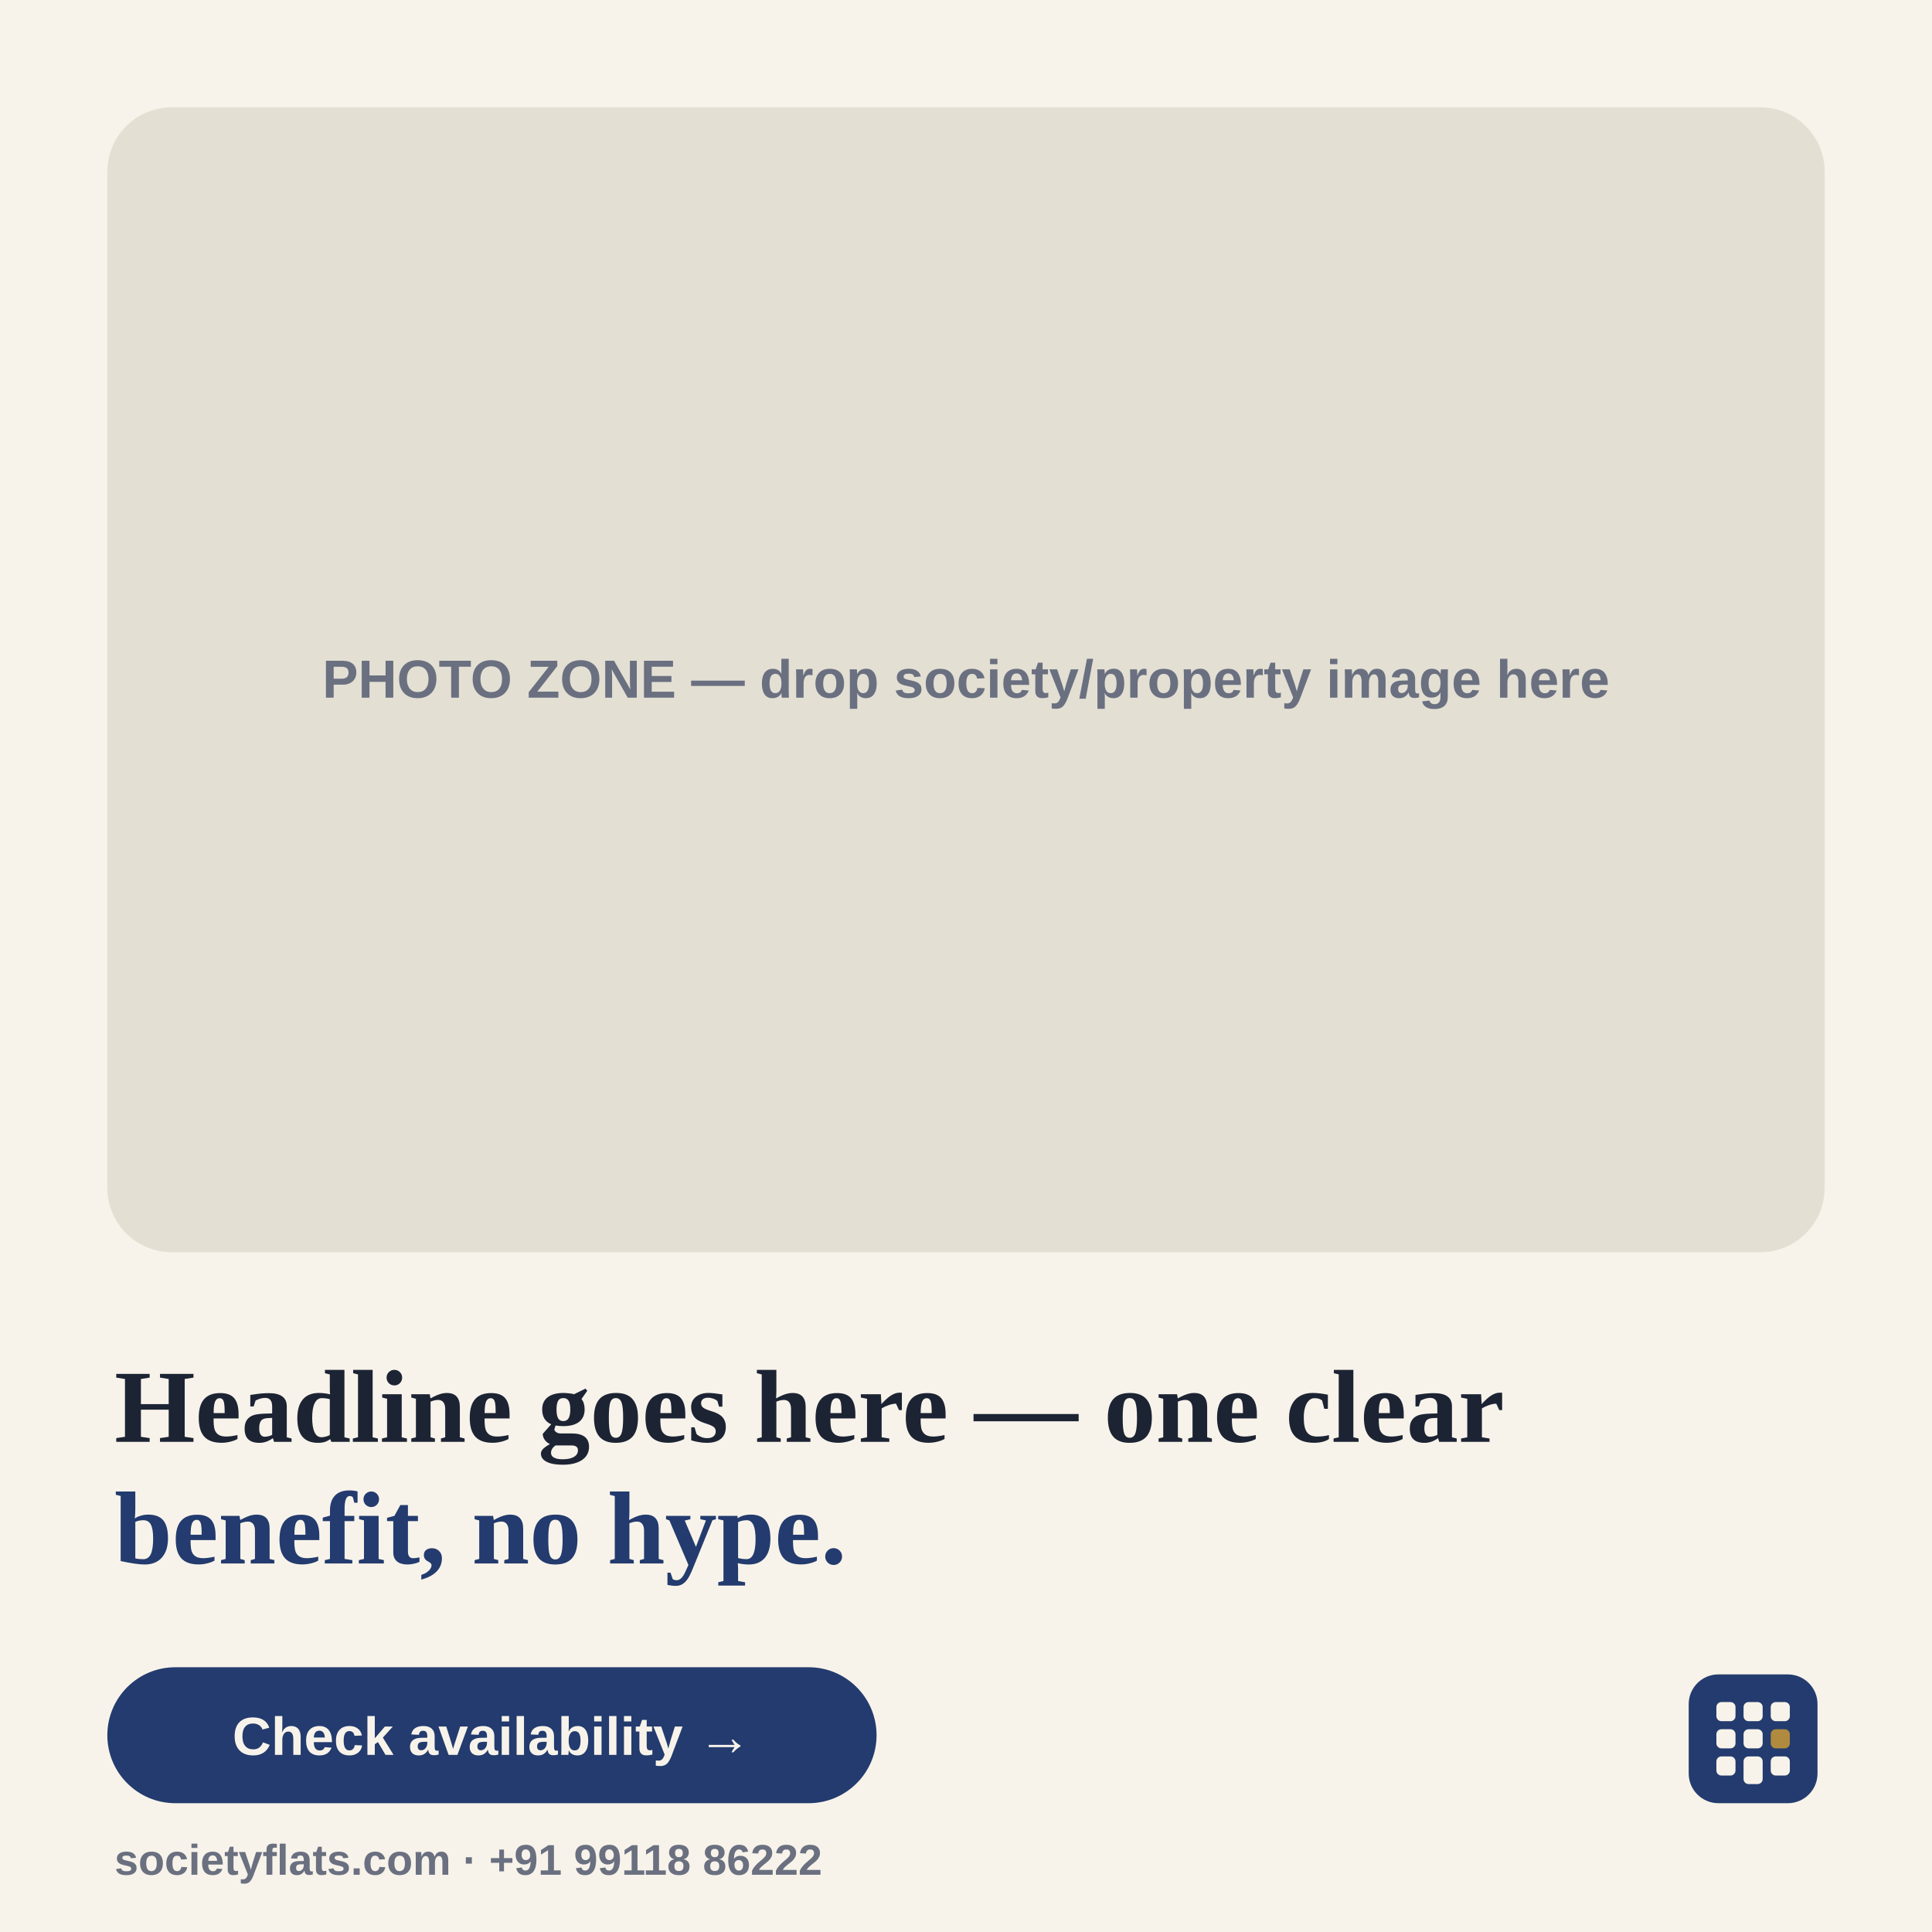
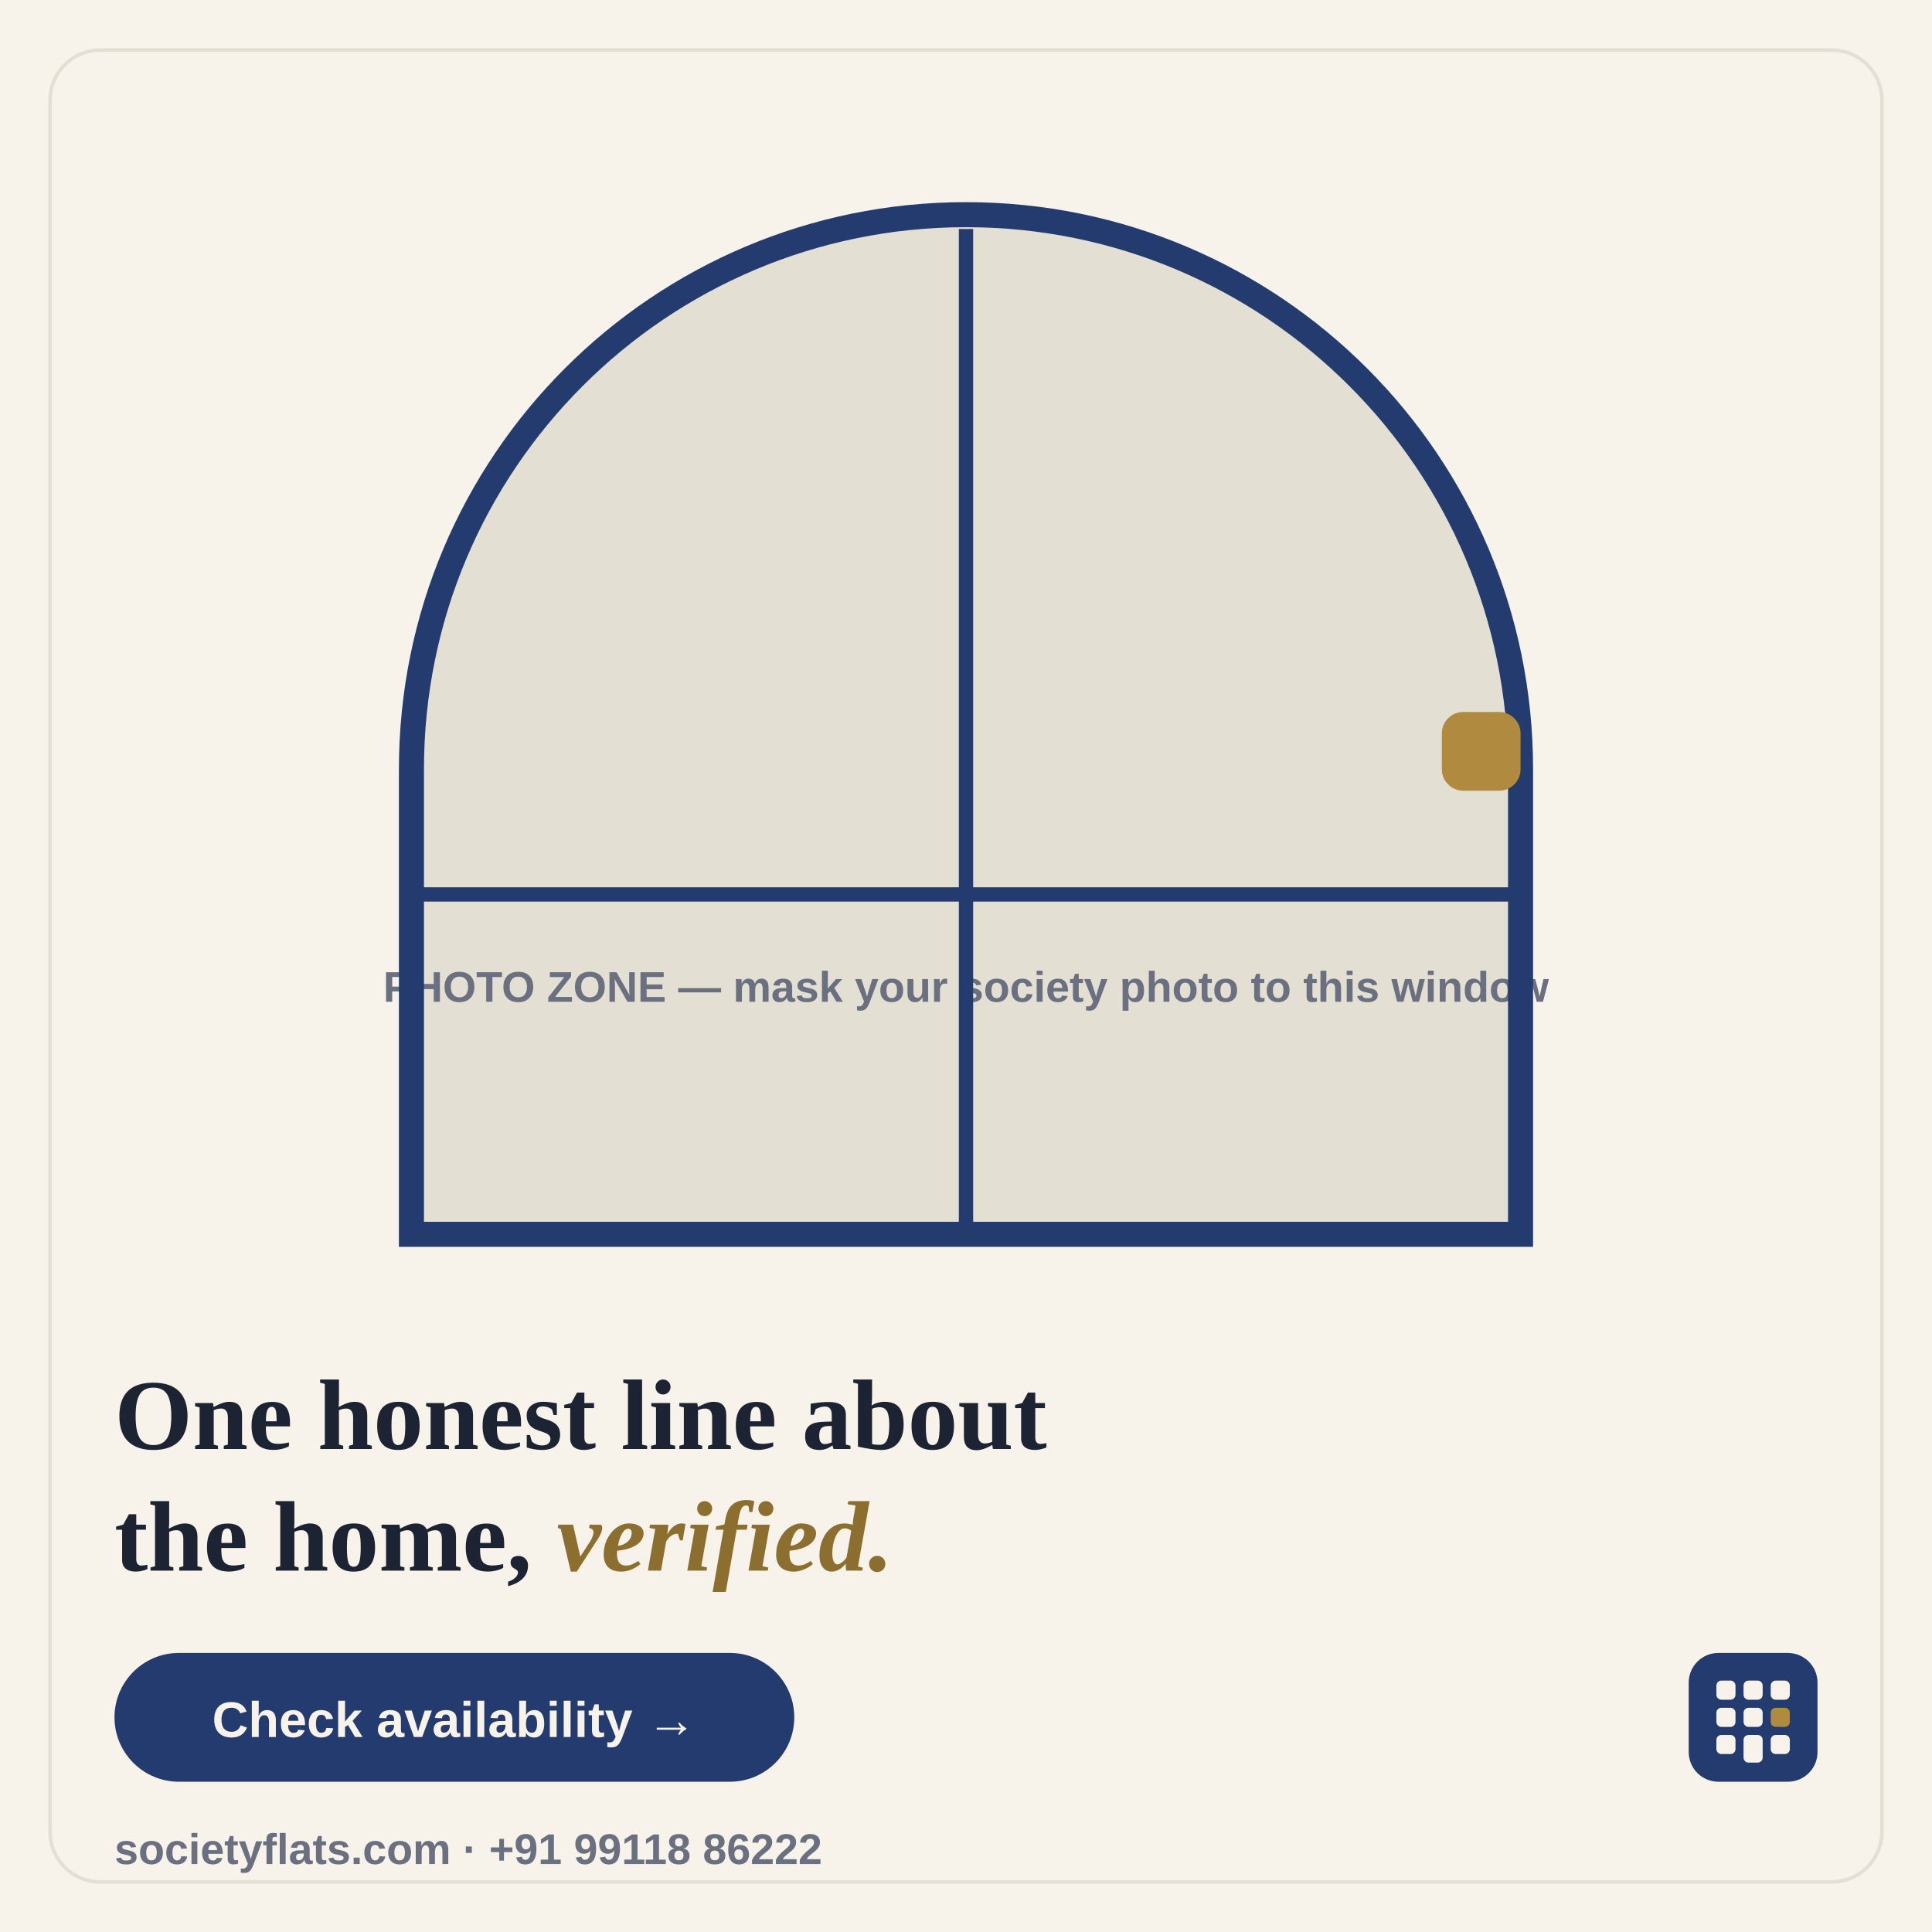
<svg xmlns="http://www.w3.org/2000/svg" width="1080" height="1080" viewBox="0 0 1080 1080" fill="none">
  <rect width="1080" height="1080" fill="#F8F3EA" />
-   <rect x="60" y="60" width="960" height="640" rx="36" fill="#E3DFD3" />
-   <text x="540" y="390" font-family="'Hanken Grotesk', 'Helvetica Neue', Arial, sans-serif" font-size="30" font-weight="600" fill="#6A7080" text-anchor="middle">PHOTO ZONE — drop society/property image here</text>
-   <text x="64" y="806" font-family="Newsreader, Georgia, 'Times New Roman', serif" font-size="58" font-weight="600" fill="#1C2434">Headline goes here — one clear</text>
-   <text x="64" y="874" font-family="Newsreader, Georgia, 'Times New Roman', serif" font-size="58" font-weight="600" fill="#233B6E">benefit, no hype.</text>
-   <rect x="60" y="932" width="430" height="76" rx="38" fill="#233B6E" />
-   <text x="275" y="981" font-family="'Hanken Grotesk', 'Helvetica Neue', Arial, sans-serif" font-size="30" font-weight="700" fill="#F8F3EA" text-anchor="middle">Check availability →</text>
-   <g transform="translate(944 936) scale(0.140625)">
+   <rect x="28" y="28" width="1024" height="1024" rx="28" fill="none" stroke="#E3DFD3" stroke-width="2" />
+   <path d="M230 690 L230 430 A310 310 0 0 1 850 430 L850 690 Z" fill="#E3DFD3" />
+   <text x="540" y="560" font-family="'Hanken Grotesk', 'Helvetica Neue', Arial, sans-serif" font-size="24" font-weight="600" fill="#6A7080" text-anchor="middle">PHOTO ZONE — mask your society photo to this window</text>
+   <path d="M230 690 L230 430 A310 310 0 0 1 850 430 L850 690 Z" fill="none" stroke="#233B6E" stroke-width="14" />
+   <line x1="540" y1="128" x2="540" y2="690" stroke="#233B6E" stroke-width="8" />
+   <line x1="232" y1="500" x2="848" y2="500" stroke="#233B6E" stroke-width="8" />
+   <rect x="806" y="398" width="44" height="44" rx="12" fill="#B08A3E" />
+   <text x="64" y="810" font-family="Newsreader, Georgia, 'Times New Roman', serif" font-size="56" font-weight="600" fill="#1C2434">One honest line about</text>
+   <text x="64" y="878" font-family="Newsreader, Georgia, 'Times New Roman', serif" font-size="56" font-weight="600" fill="#1C2434">the home, <tspan font-style="italic" fill="#8C6E2F">verified.</tspan>
+   </text>
+   <rect x="64" y="924" width="380" height="72" rx="36" fill="#233B6E" />
+   <text x="254" y="971" font-family="'Hanken Grotesk', 'Helvetica Neue', Arial, sans-serif" font-size="28" font-weight="700" fill="#F8F3EA" text-anchor="middle">Check availability →</text>
+   <g transform="translate(944 924) scale(0.140625)">
    <rect width="512" height="512" rx="118" fill="#233B6E" />
    <rect x="110" y="110" width="76" height="76" rx="20" fill="#F8F3EA" />
    <rect x="218" y="110" width="76" height="76" rx="20" fill="#F8F3EA" />
    <rect x="326" y="110" width="76" height="76" rx="20" fill="#F8F3EA" />
    <rect x="110" y="218" width="76" height="76" rx="20" fill="#F8F3EA" />
    <rect x="218" y="218" width="76" height="76" rx="20" fill="#F8F3EA" />
    <rect x="326" y="218" width="76" height="76" rx="20" fill="#B08A3E" />
    <rect x="110" y="326" width="76" height="76" rx="20" fill="#F8F3EA" />
    <rect x="218" y="326" width="76" height="110" rx="20" fill="#F8F3EA" />
    <rect x="326" y="326" width="76" height="76" rx="20" fill="#F8F3EA" />
  </g>
-   <text x="64" y="1048" font-family="'Hanken Grotesk', 'Helvetica Neue', Arial, sans-serif" font-size="24" font-weight="600" fill="#6A7080">societyflats.com · +91 99118 86222</text>
+   <text x="64" y="1042" font-family="'Hanken Grotesk', 'Helvetica Neue', Arial, sans-serif" font-size="24" font-weight="600" fill="#6A7080">societyflats.com · +91 99118 86222</text>
</svg>
